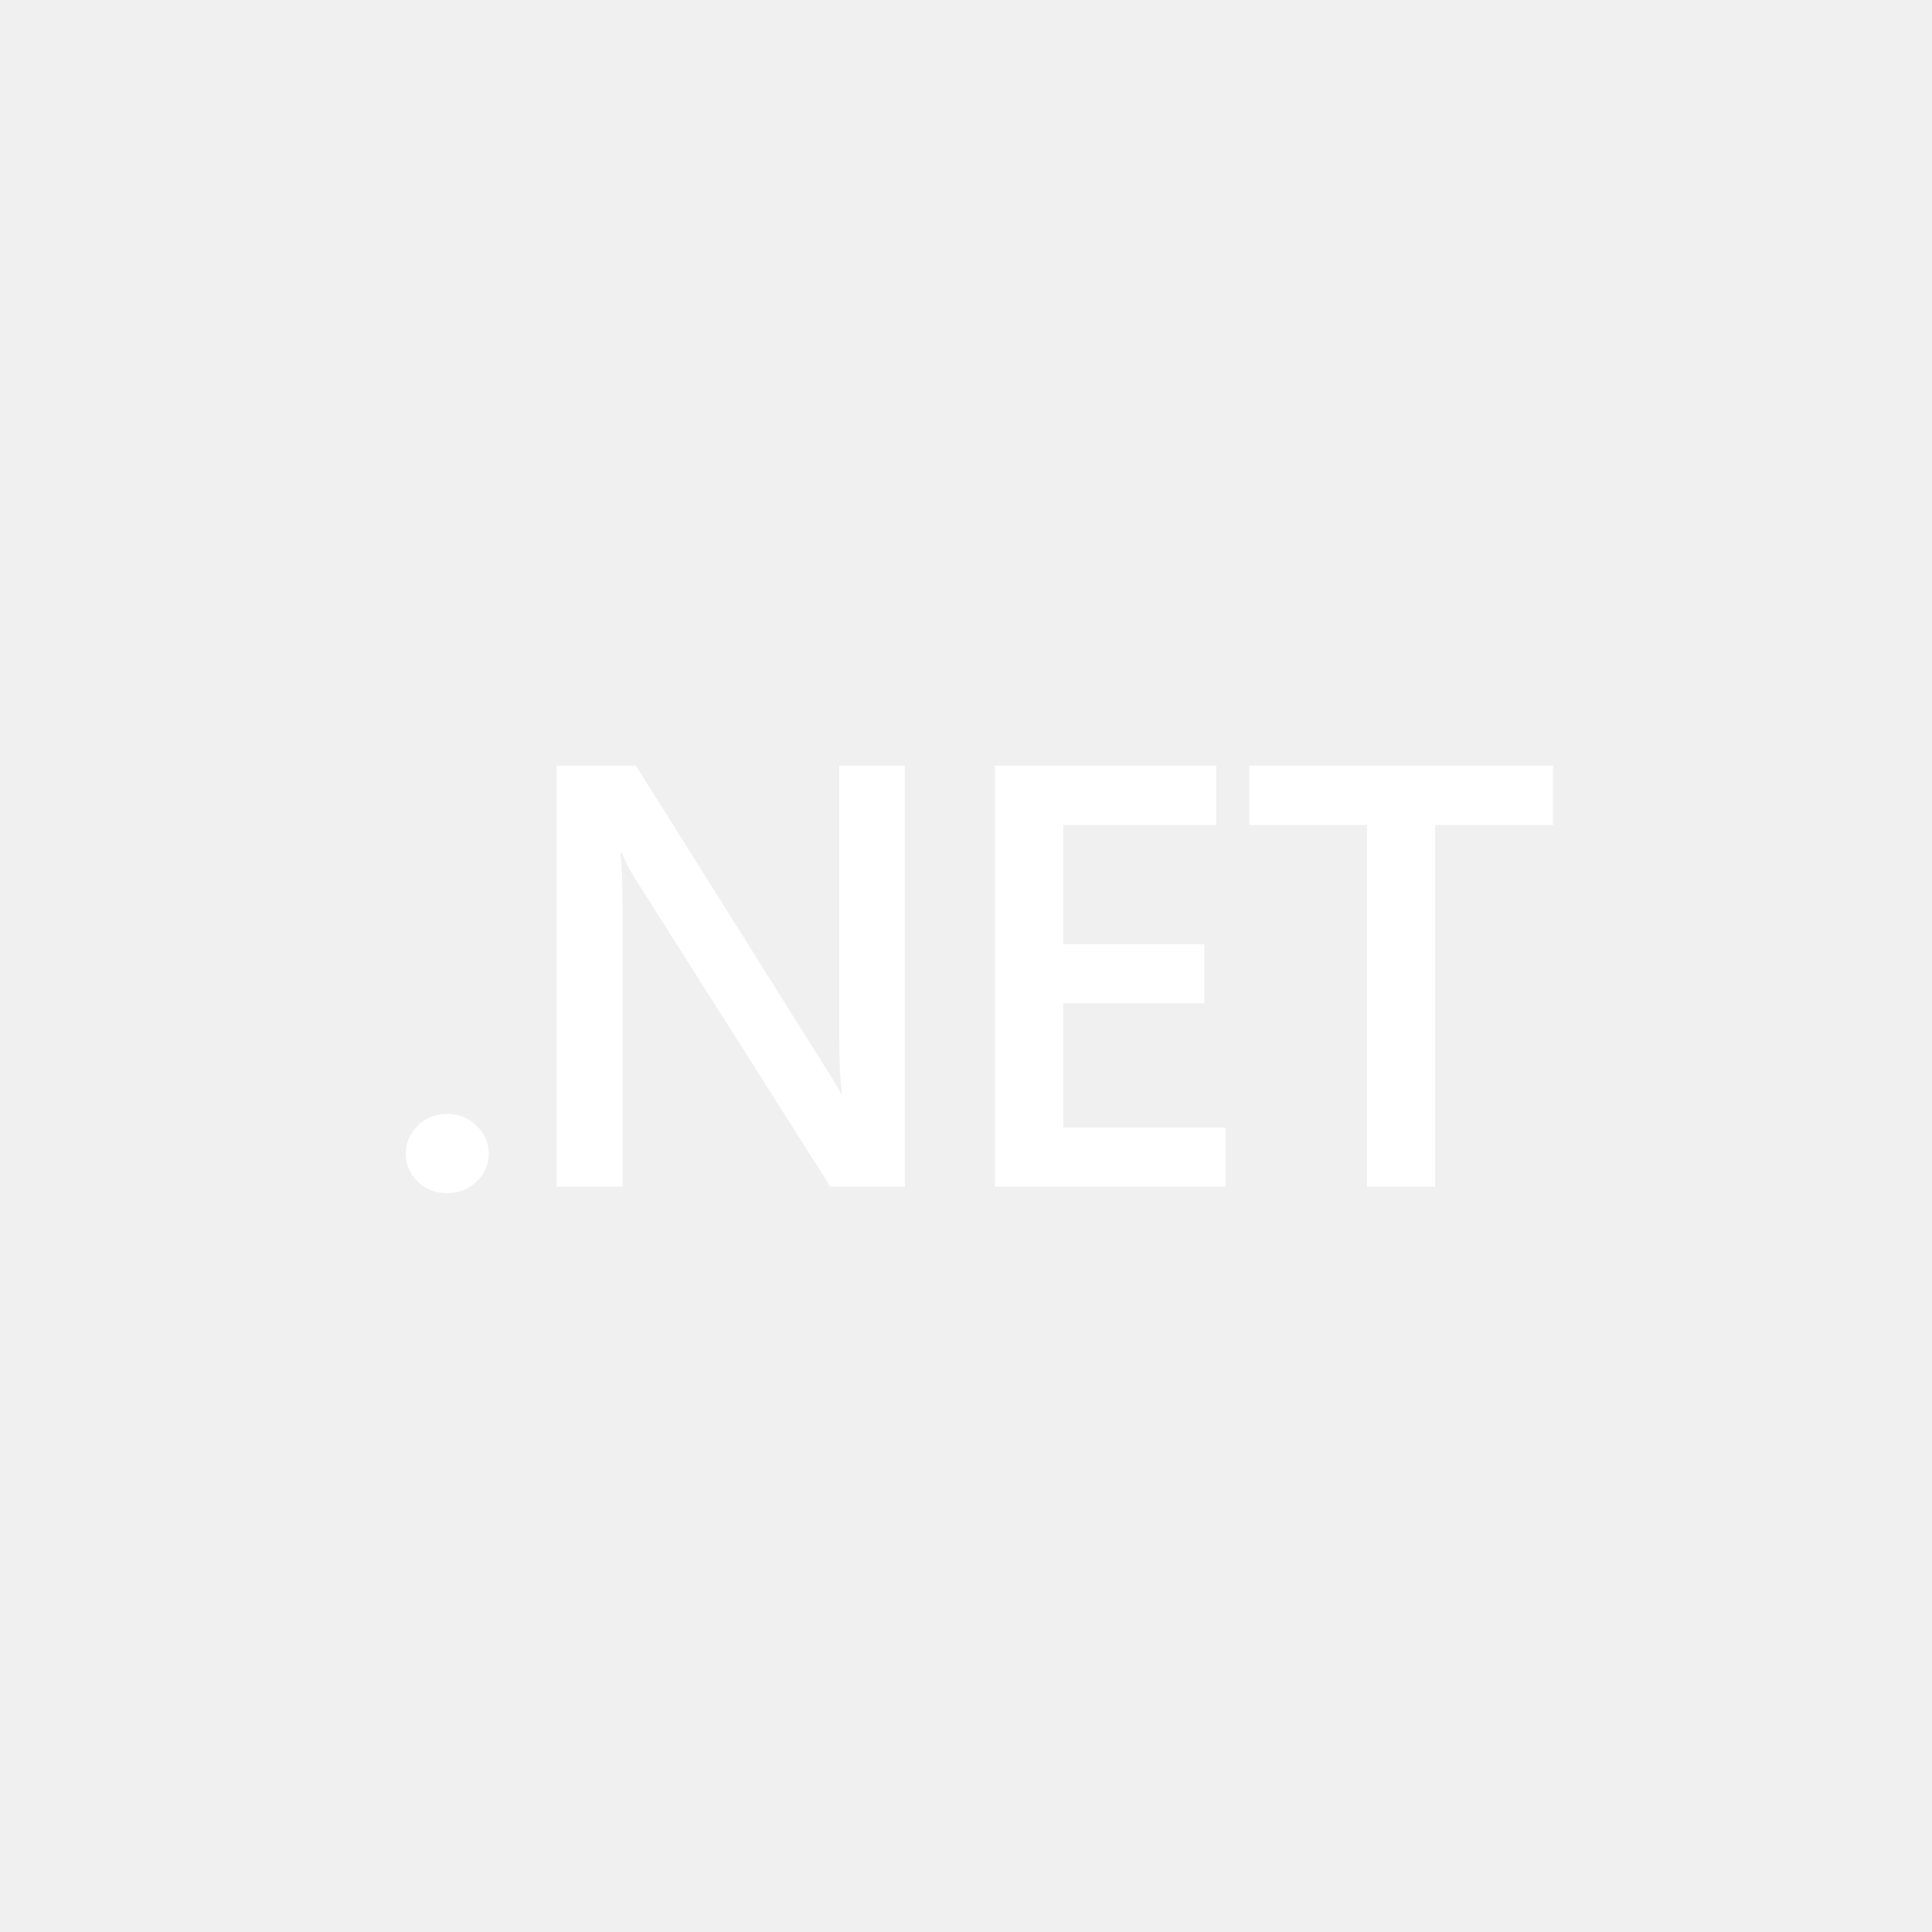
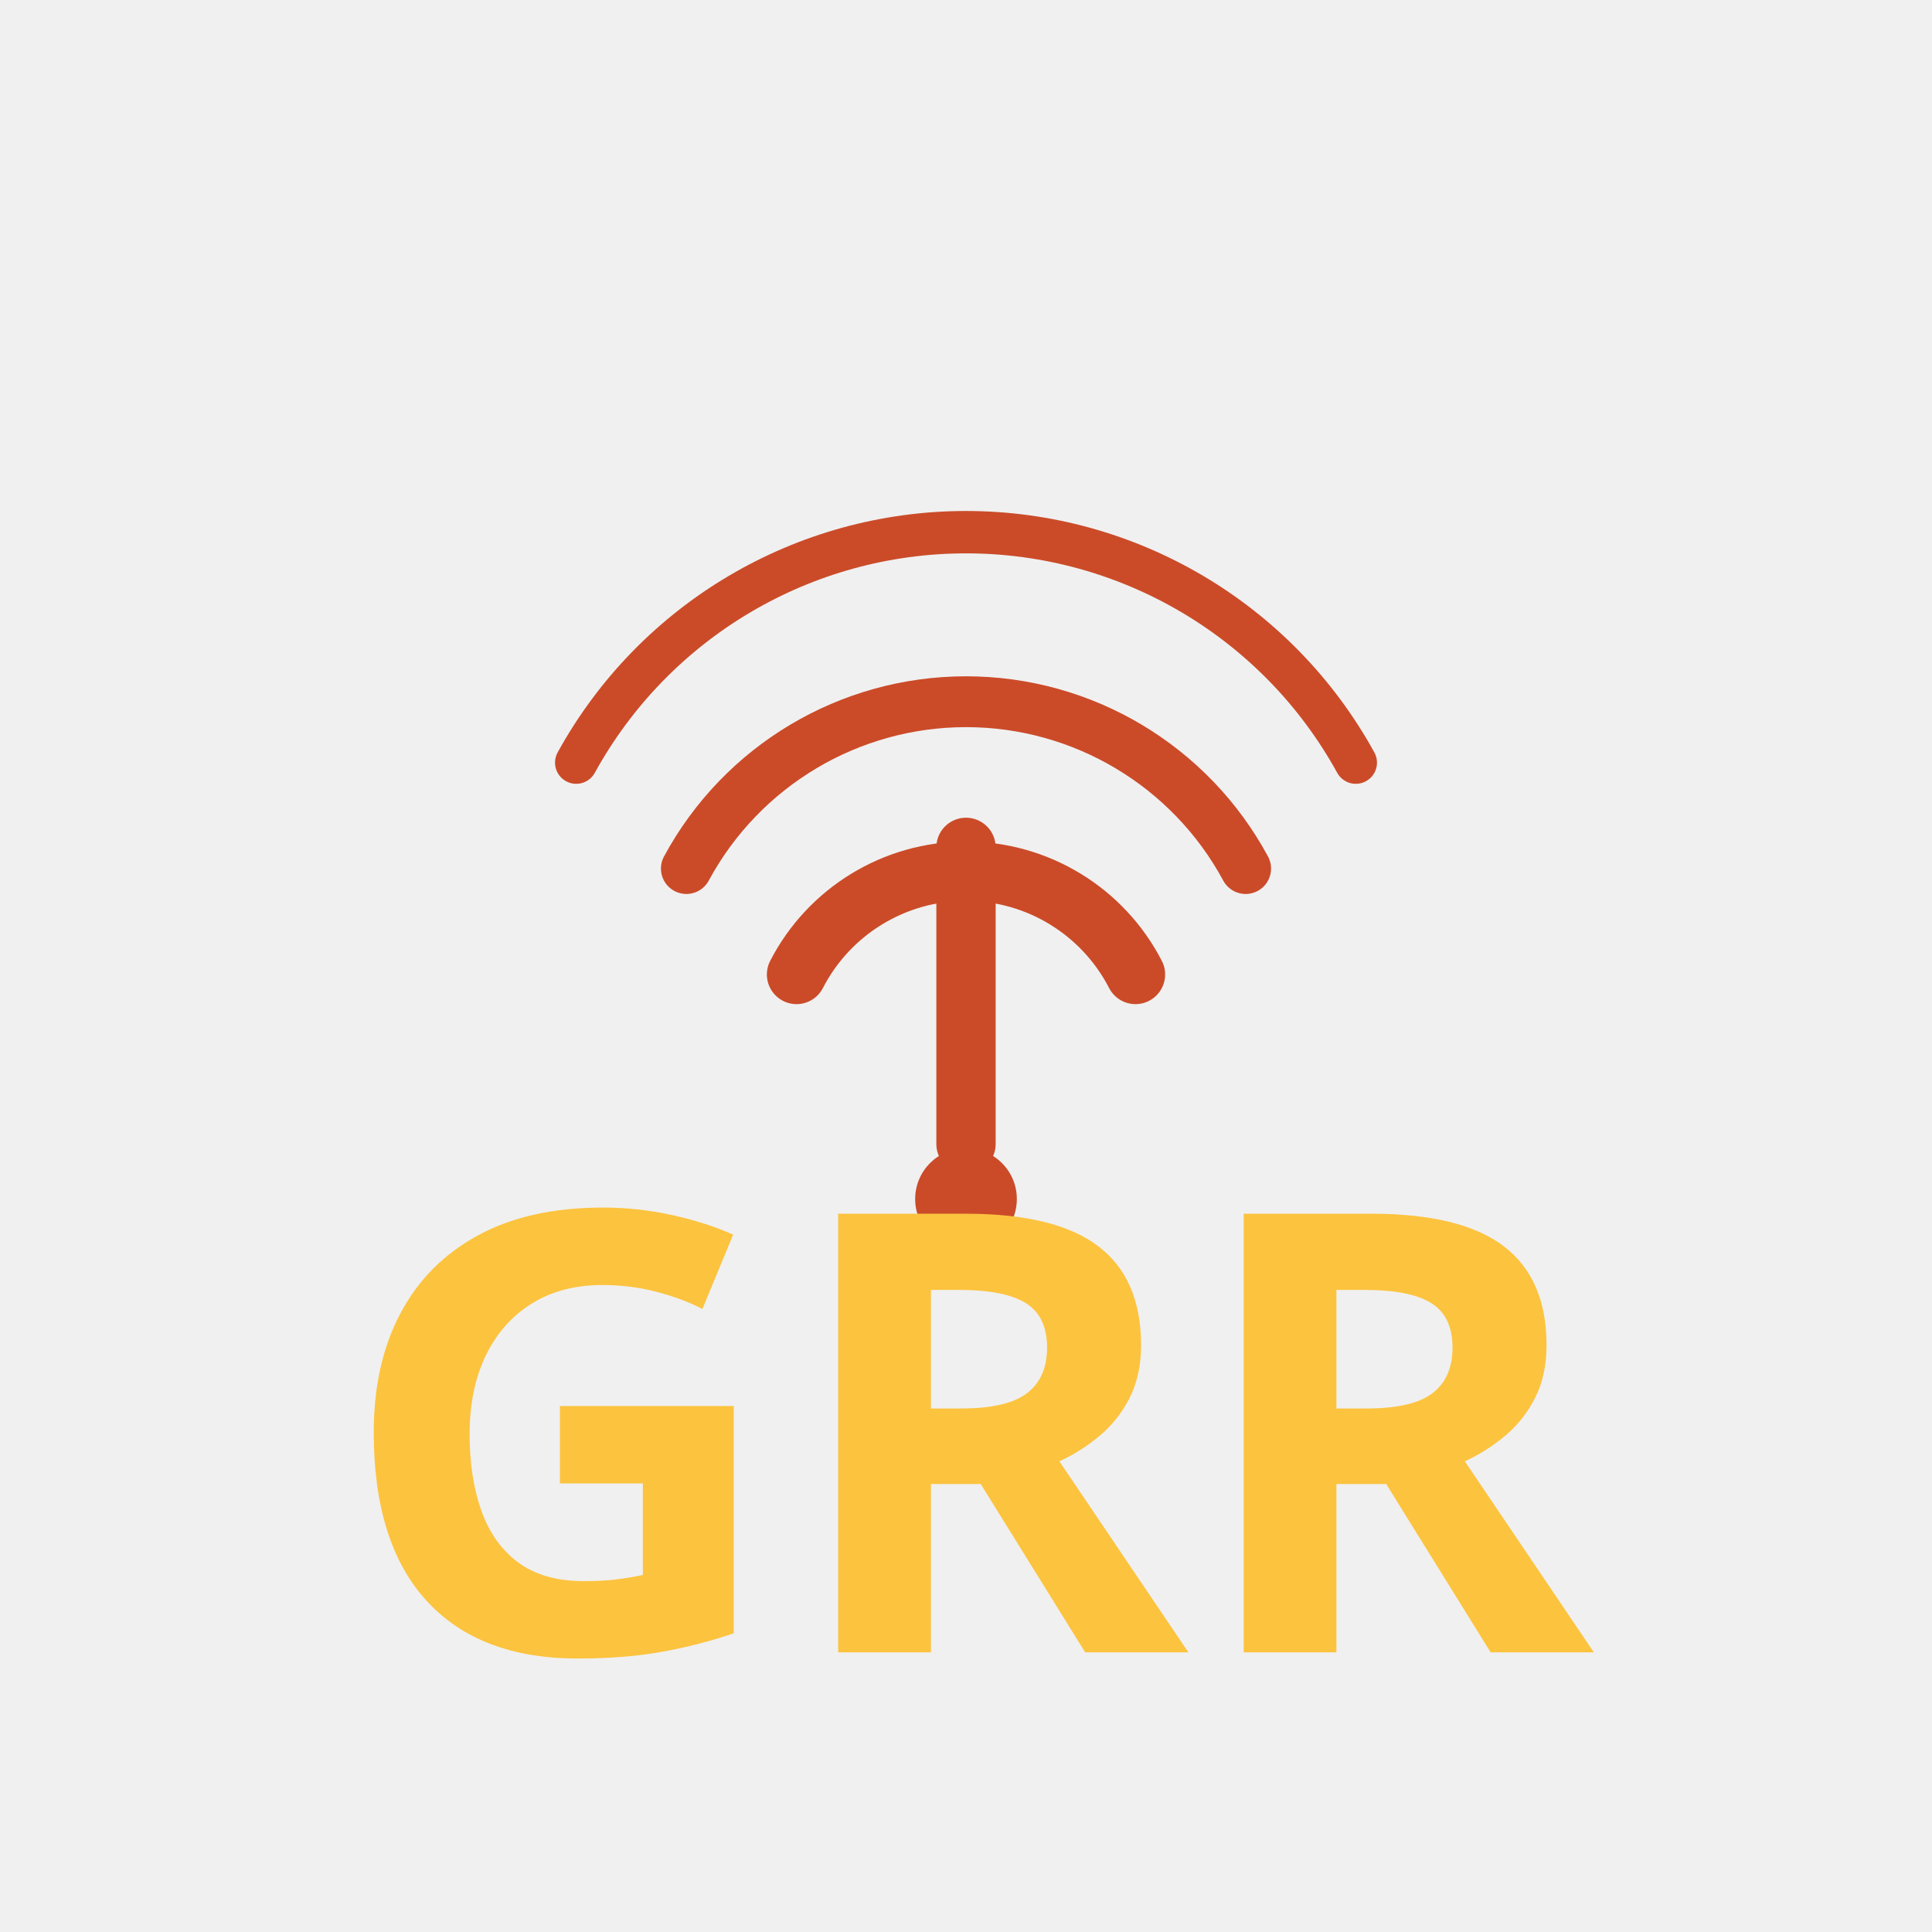
- <svg xmlns="http://www.w3.org/2000/svg" width="456" height="456" viewBox="0 0 456 456" version="1.1" xml:space="preserve" style="fill-rule:evenodd;clip-rule:evenodd;stroke-linejoin:round;stroke-miterlimit:2;">
-   <path d="m 105.5,281.609 c -2.703,0 -5.001,-0.9 -6.893,-2.702 -1.892,-1.848 -2.838,-4.042 -2.838,-6.582 0,-2.587 0.946,-4.804 2.838,-6.652 1.892,-1.848 4.19,-2.772 6.893,-2.772 2.748,0 5.068,0.924 6.96,2.772 1.937,1.848 2.906,4.064 2.906,6.652 0,2.54 -0.968,4.734 -2.906,6.582 -1.892,1.802 -4.212,2.702 -6.96,2.702 z" style="fill:#ffffff;fill-rule:nonzero;stroke-width:0.838" />
-   <path d="M 213.561,280.084 H 195.99 L 149.7,207.054 c -1.171,-1.848 -2.14,-3.765 -2.906,-5.751 h -0.406 c 0.361,2.125 0.541,6.675 0.541,13.65 v 65.132 h -15.543 v -99.36 h 18.719 l 44.737,71.298 c 1.892,2.957 3.109,4.989 3.649,6.098 h 0.27 c -0.45,-2.632 -0.676,-7.09 -0.676,-13.373 v -64.023 h 15.476 z" style="fill:#ffffff;fill-rule:nonzero;stroke-width:0.838" />
-   <path d="m 289.251,280.084 h -54.401 v -99.36 h 52.238 v 13.997 h -36.154 v 28.131 h 33.316 v 13.927 h -33.316 v 29.378 h 38.316 z" style="fill:#ffffff;fill-rule:nonzero;stroke-width:0.838" />
-   <path d="M 366.565,194.721 H 338.722 v 85.363 h -16.084 v -85.363 h -27.775 v -13.997 h 71.701 z" style="fill:#ffffff;fill-rule:nonzero;stroke-width:0.838" />
+ <svg xmlns="http://www.w3.org/2000/svg" width="456" height="456" viewBox="0 0 456 456">
+   <line x1="228" y1="200" x2="228" y2="270" stroke="#cb4b29" stroke-width="14" stroke-linecap="round" />
+   <circle cx="228" cy="283" r="12" fill="#cb4b29" />
+   <path d="M 188,230 A 45,45 0 0 1 268,230" stroke="#cb4b29" stroke-width="14" fill="none" stroke-linecap="round" />
+   <path d="M 162,205 A 75,75 0 0 1 294,205" stroke="#cb4b29" stroke-width="12" fill="none" stroke-linecap="round" />
+   <path d="M 136,180 A 105,105 0 0 1 320,180" stroke="#cb4b29" stroke-width="10" fill="none" stroke-linecap="round" />
+   <text x="228" y="390" text-anchor="middle" font-family="sans-serif" font-weight="800" font-size="145" fill="#fcc33e">GRR</text>
</svg>
